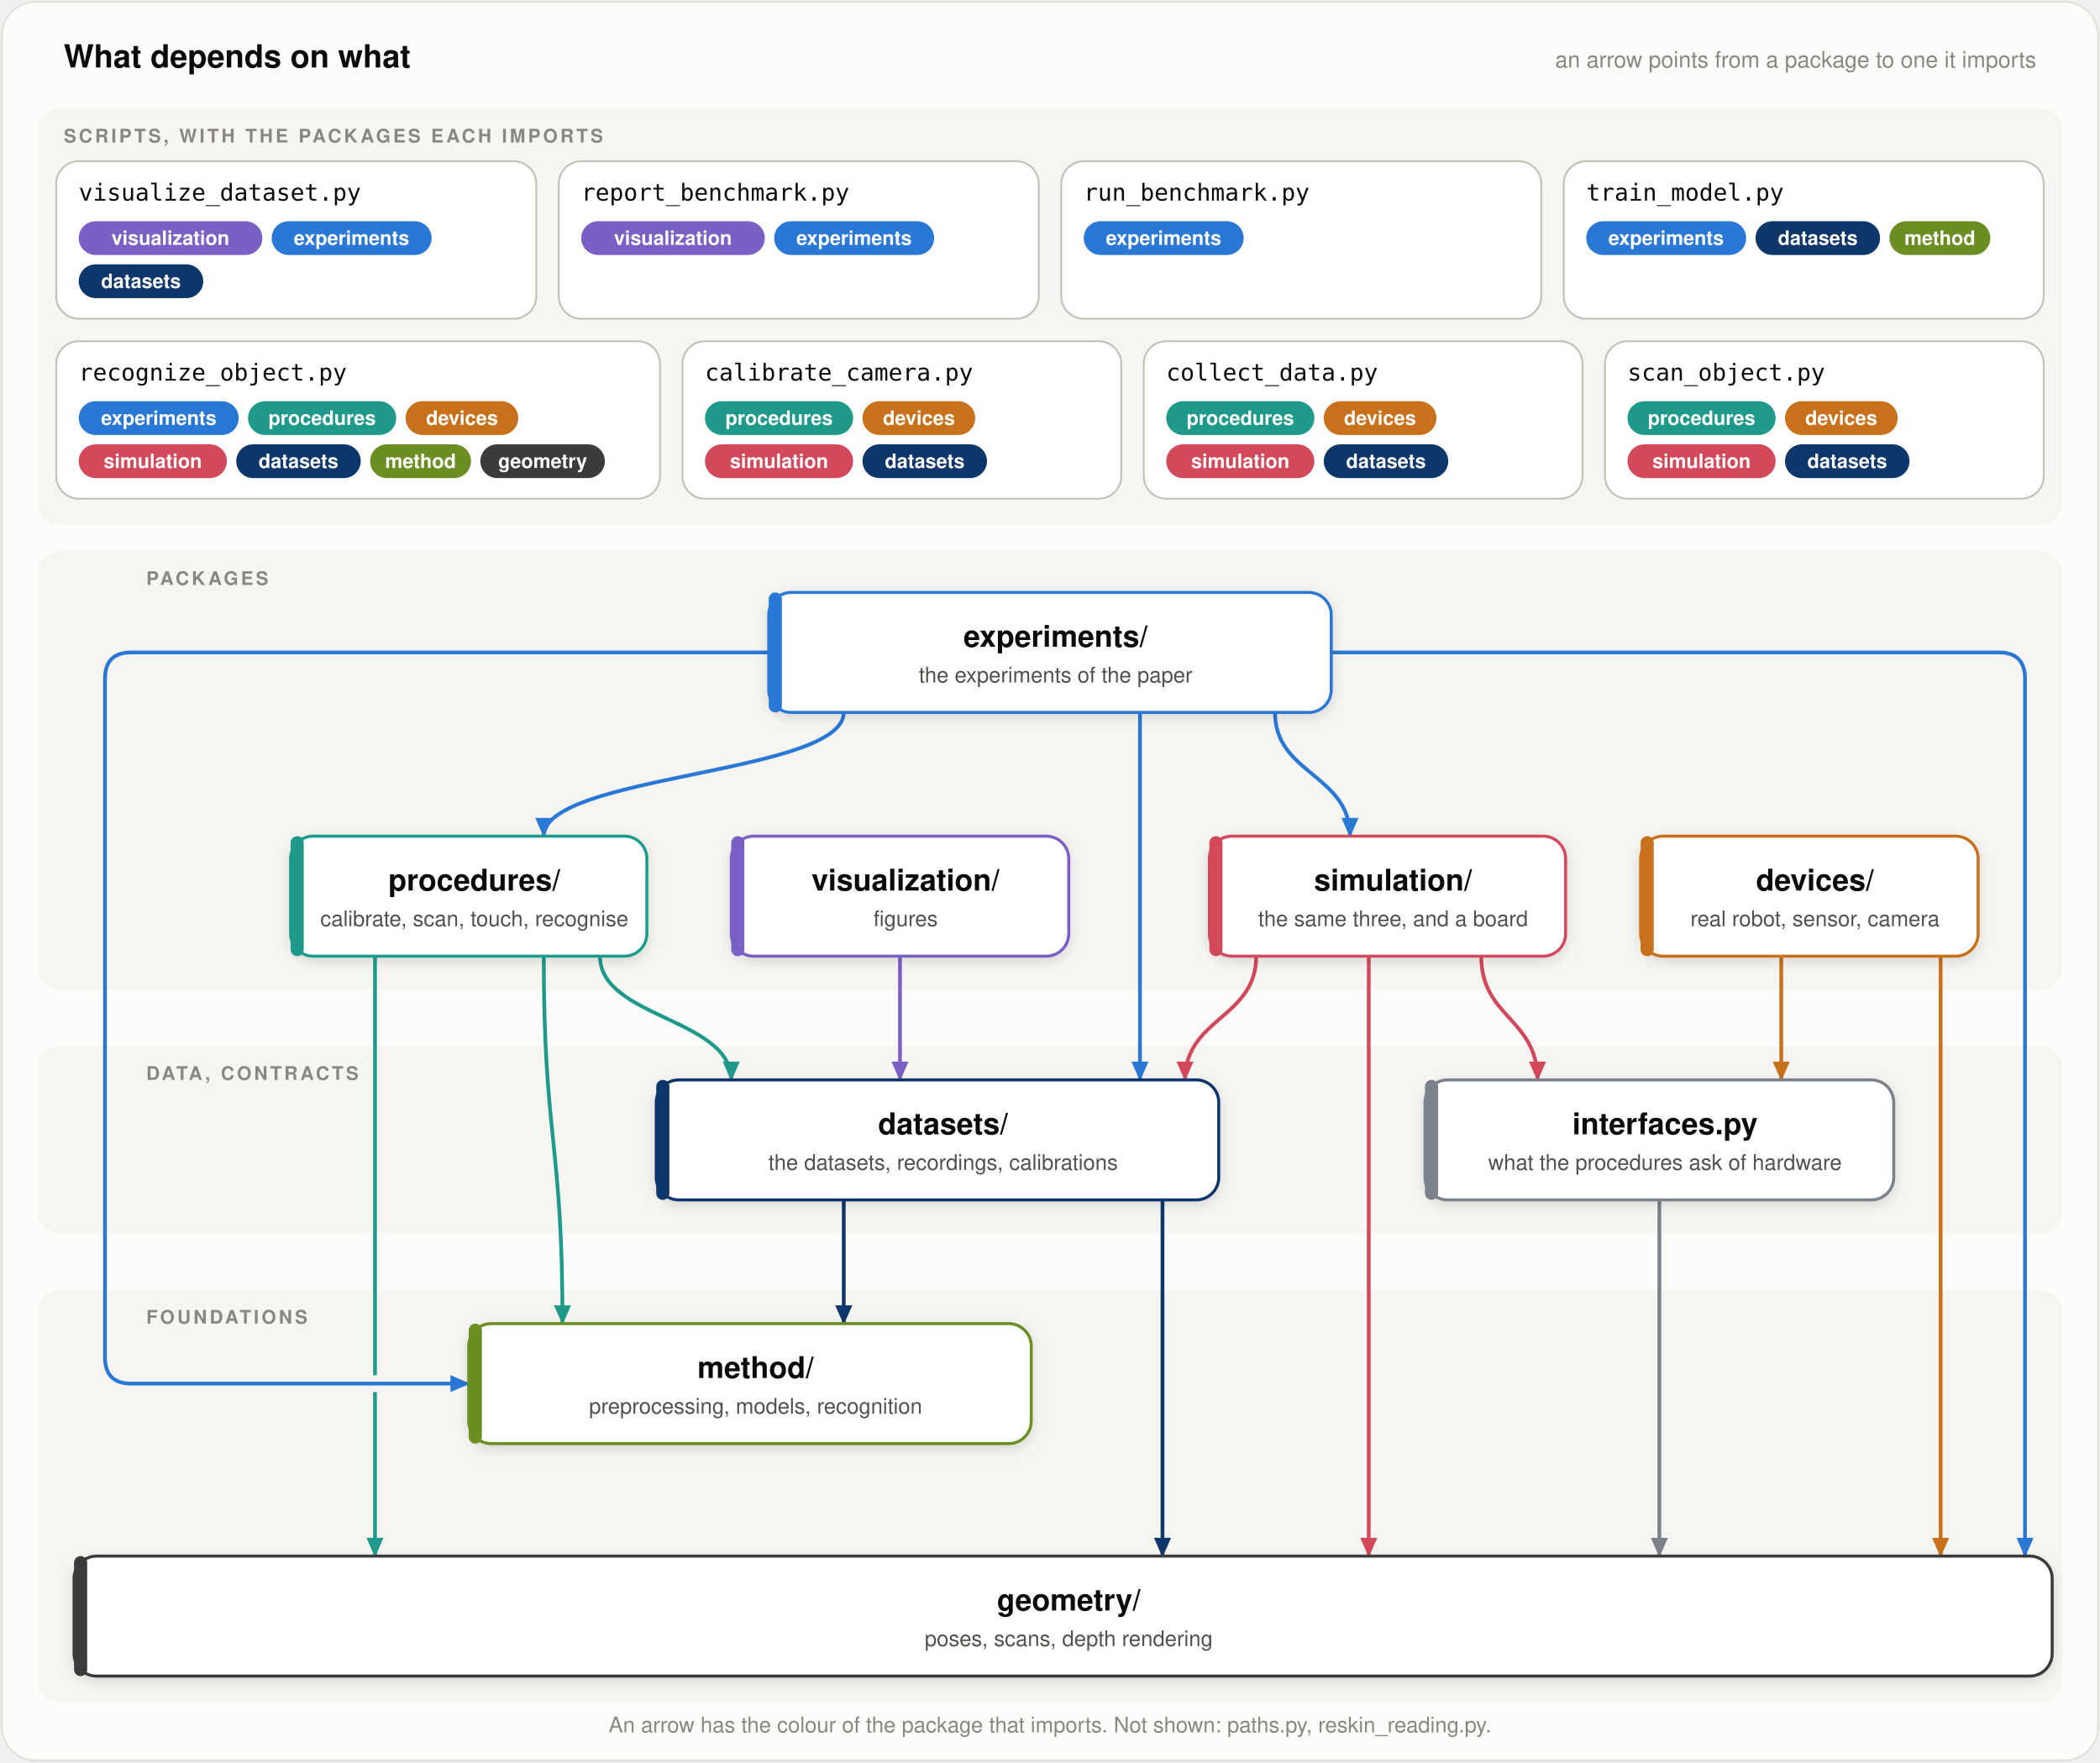
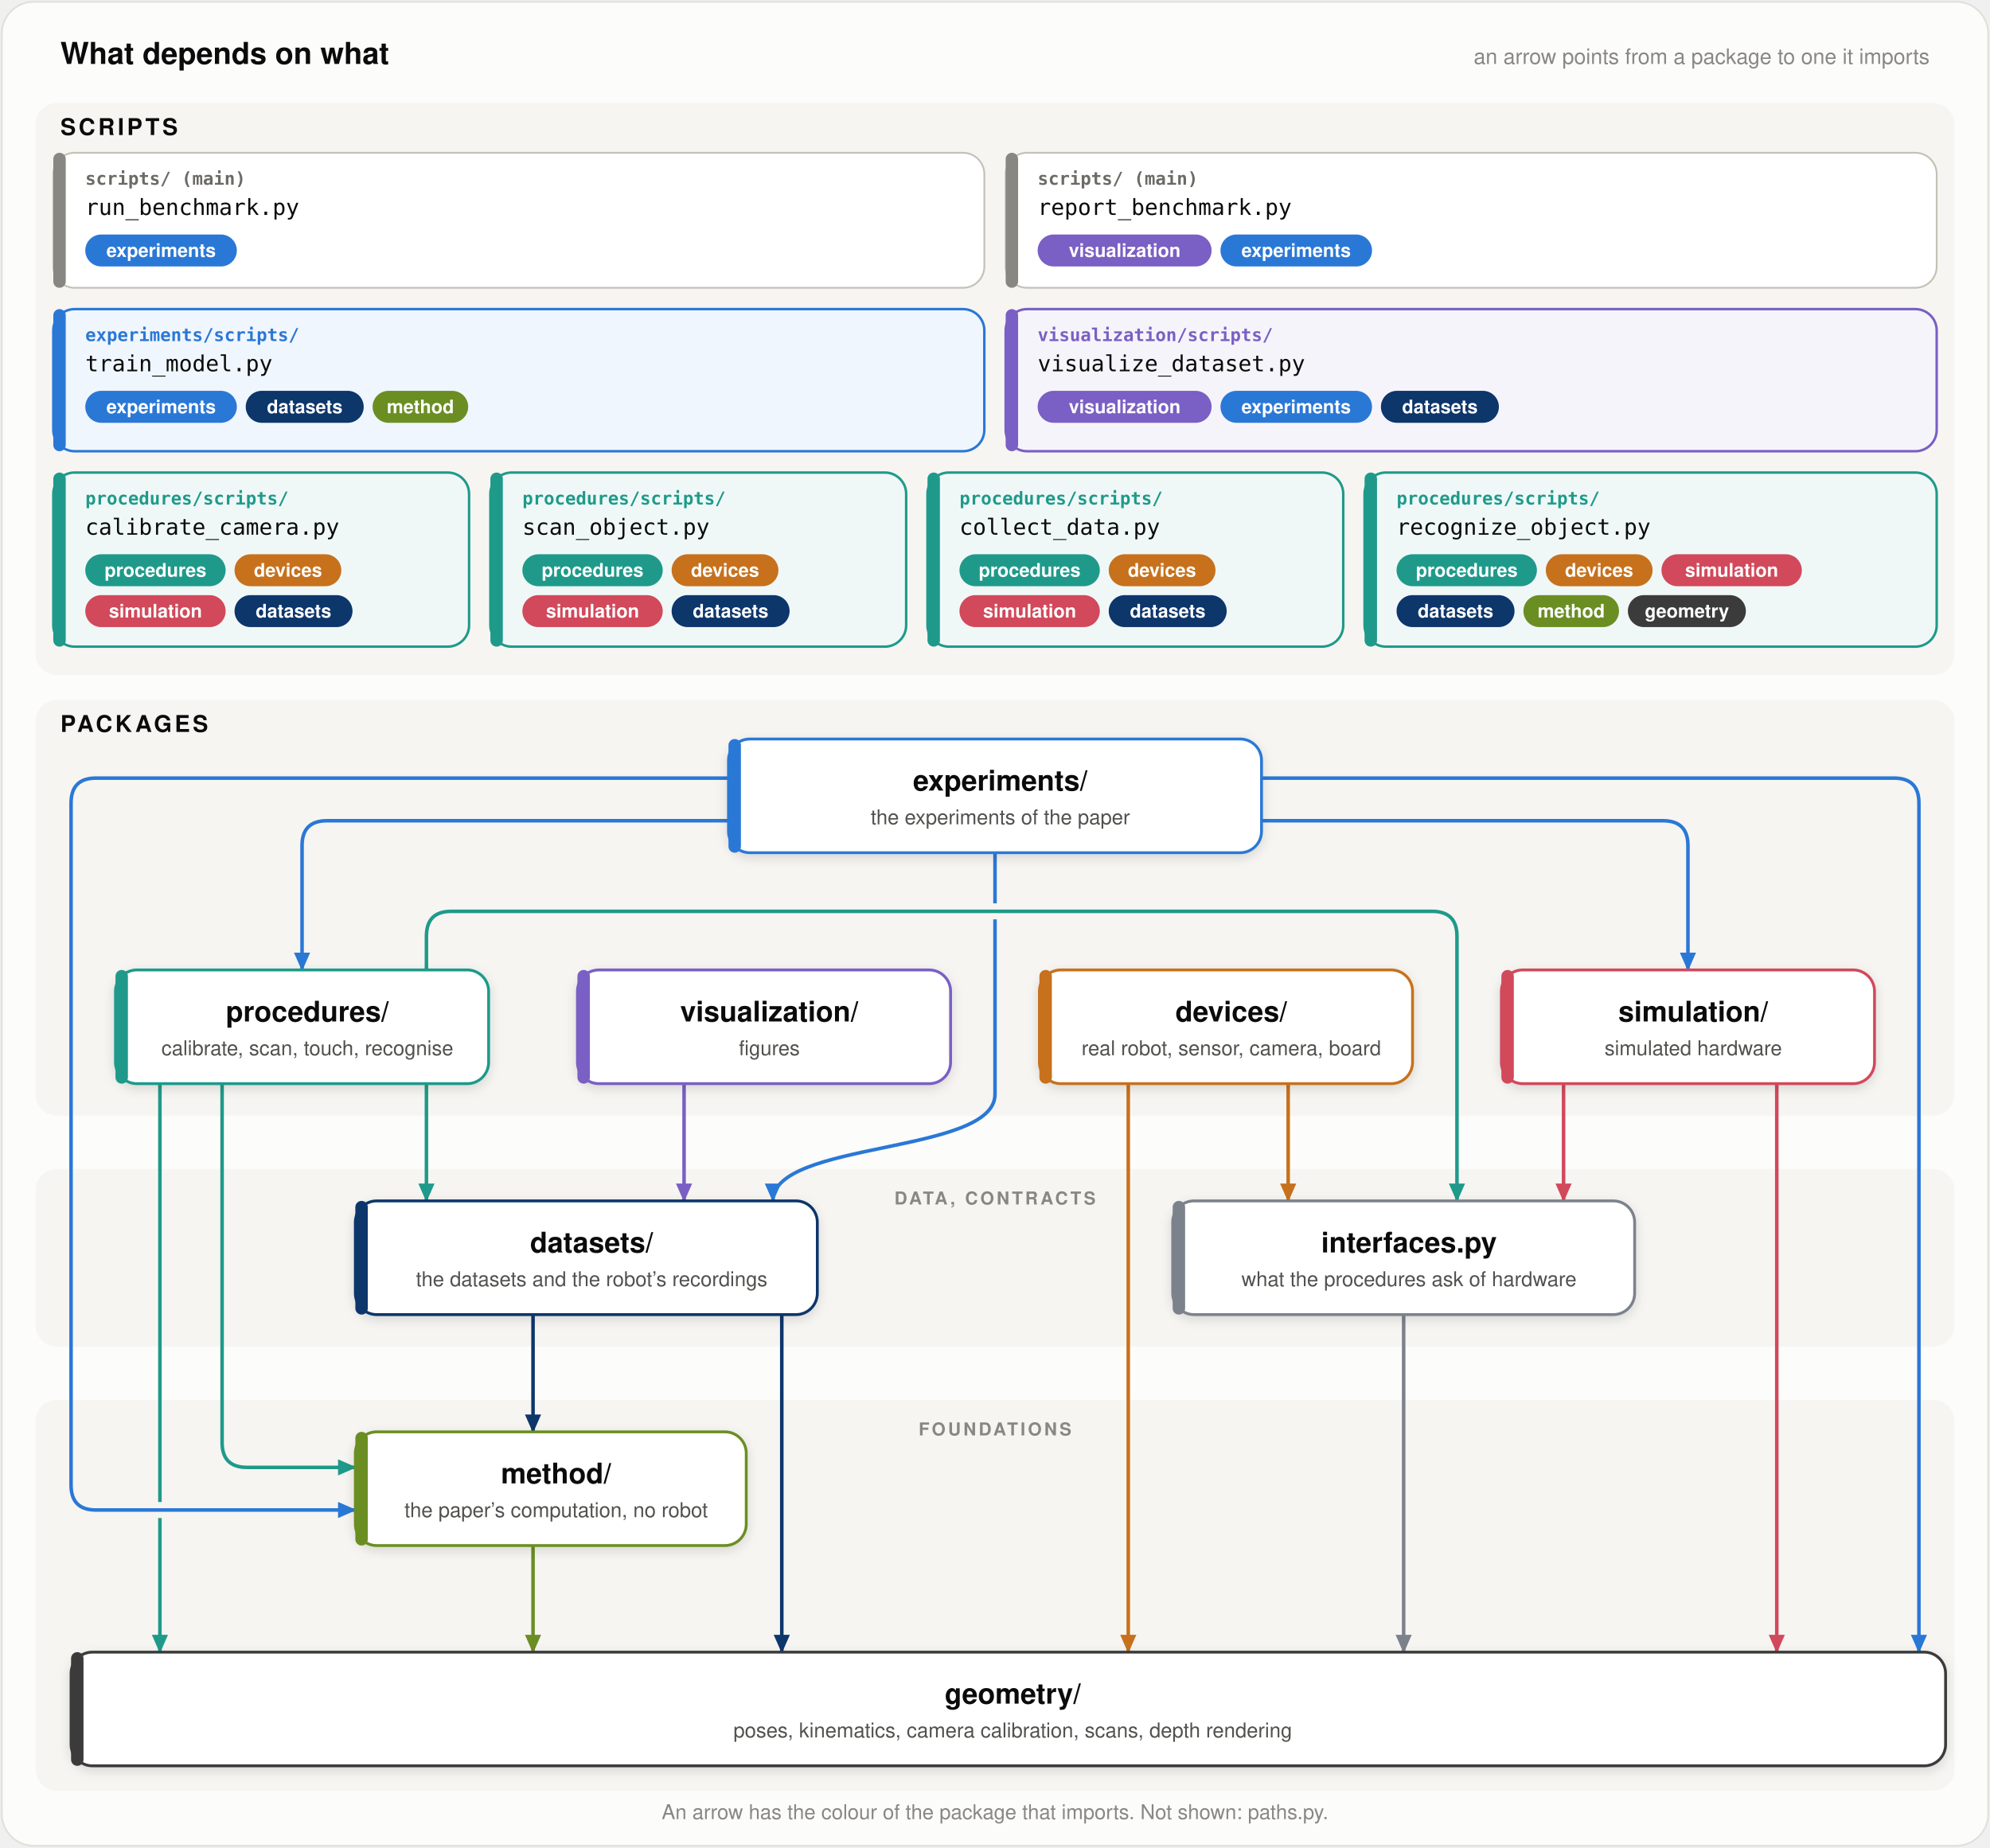
- <svg xmlns="http://www.w3.org/2000/svg" viewBox="0 0 1120 940.0" width="1120" height="940.0" font-family="-apple-system, 'Segoe UI', Helvetica, Arial, sans-serif">
+ <svg xmlns="http://www.w3.org/2000/svg" viewBox="0 0 1120 1040" width="1120" height="1040" font-family="-apple-system, 'Segoe UI', Helvetica, Arial, sans-serif">
  <defs>
    <marker id="a0d366b" viewBox="0 0 10 10" refX="8.5" refY="5" markerWidth="6.5" markerHeight="6.5" orient="auto-start-reverse">
      <path d="M1,1.5 L9,5 L1,8.5 Z" fill="#0d366b" />
    </marker>
    <marker id="a1f9a8a" viewBox="0 0 10 10" refX="8.5" refY="5" markerWidth="6.5" markerHeight="6.5" orient="auto-start-reverse">
      <path d="M1,1.5 L9,5 L1,8.5 Z" fill="#1f9a8a" />
    </marker>
    <marker id="a2a78d6" viewBox="0 0 10 10" refX="8.5" refY="5" markerWidth="6.5" markerHeight="6.5" orient="auto-start-reverse">
      <path d="M1,1.5 L9,5 L1,8.5 Z" fill="#2a78d6" />
    </marker>
    <marker id="a3b3b3b" viewBox="0 0 10 10" refX="8.5" refY="5" markerWidth="6.5" markerHeight="6.5" orient="auto-start-reverse">
      <path d="M1,1.5 L9,5 L1,8.5 Z" fill="#3b3b3b" />
    </marker>
    <marker id="a6b8e23" viewBox="0 0 10 10" refX="8.5" refY="5" markerWidth="6.5" markerHeight="6.5" orient="auto-start-reverse">
      <path d="M1,1.5 L9,5 L1,8.5 Z" fill="#6b8e23" />
    </marker>
    <marker id="a7a5fc4" viewBox="0 0 10 10" refX="8.5" refY="5" markerWidth="6.5" markerHeight="6.5" orient="auto-start-reverse">
      <path d="M1,1.5 L9,5 L1,8.5 Z" fill="#7a5fc4" />
    </marker>
    <marker id="a7b828c" viewBox="0 0 10 10" refX="8.5" refY="5" markerWidth="6.5" markerHeight="6.5" orient="auto-start-reverse">
      <path d="M1,1.5 L9,5 L1,8.5 Z" fill="#7b828c" />
    </marker>
    <marker id="ac7711d" viewBox="0 0 10 10" refX="8.5" refY="5" markerWidth="6.5" markerHeight="6.5" orient="auto-start-reverse">
      <path d="M1,1.5 L9,5 L1,8.5 Z" fill="#c7711d" />
    </marker>
    <marker id="ad1495b" viewBox="0 0 10 10" refX="8.5" refY="5" markerWidth="6.5" markerHeight="6.5" orient="auto-start-reverse">
      <path d="M1,1.5 L9,5 L1,8.5 Z" fill="#d1495b" />
    </marker>
    <filter id="sh" x="-10%" y="-20%" width="120%" height="150%">
      <feGaussianBlur in="SourceAlpha" stdDeviation="3" />
      <feOffset dy="2" />
      <feComponentTransfer>
        <feFuncA type="linear" slope="0.13" />
      </feComponentTransfer>
      <feMerge>
        <feMergeNode />
        <feMergeNode in="SourceGraphic" />
      </feMerge>
    </filter>
  </defs>
-   <rect x="1" y="1" width="1118" height="938.0" rx="18" fill="#fcfcfb" stroke="#e1e0d9" />
+   <rect x="1" y="1" width="1118" height="1038" rx="18" fill="#fcfcfb" stroke="#e1e0d9" />
  <text x="34" y="36" font-size="17" font-weight="700" fill="#0b0b0b">What depends on what</text>
  <text x="1086" y="36" font-size="12" fill="#898781" text-anchor="end">an arrow points from a package to one it imports</text>
-   <rect x="20" y="58" width="1080" height="222" rx="12" fill="#f4f3ef" opacity="0.75" />
-   <text x="34" y="76" font-size="10" letter-spacing="1.4" fill="#898781" font-weight="600">SCRIPTS, WITH THE PACKAGES EACH IMPORTS</text>
-   <rect x="30" y="86" width="256" height="84" rx="12" fill="#ffffff" stroke="#c3c2b7" />
-   <text x="42" y="107" font-size="12.5" font-family="ui-monospace, SFMono-Regular, Menlo, Consolas, monospace" fill="#0b0b0b">visualize_dataset.py</text>
-   <rect x="42.0" y="118" width="97.9" height="18" rx="9" fill="#7a5fc4" />
-   <text x="90.9" y="130.6" font-size="10.5" font-weight="600" fill="#ffffff" text-anchor="middle">visualization</text>
-   <rect x="144.9" y="118" width="85.3" height="18" rx="9" fill="#2a78d6" />
-   <text x="187.5" y="130.6" font-size="10.5" font-weight="600" fill="#ffffff" text-anchor="middle">experiments</text>
-   <rect x="42.0" y="141" width="66.4" height="18" rx="9" fill="#0d366b" />
-   <text x="75.2" y="153.6" font-size="10.5" font-weight="600" fill="#ffffff" text-anchor="middle">datasets</text>
-   <rect x="298" y="86" width="256" height="84" rx="12" fill="#ffffff" stroke="#c3c2b7" />
-   <text x="310" y="107" font-size="12.5" font-family="ui-monospace, SFMono-Regular, Menlo, Consolas, monospace" fill="#0b0b0b">report_benchmark.py</text>
-   <rect x="310.0" y="118" width="97.9" height="18" rx="9" fill="#7a5fc4" />
-   <text x="358.9" y="130.6" font-size="10.5" font-weight="600" fill="#ffffff" text-anchor="middle">visualization</text>
-   <rect x="412.9" y="118" width="85.3" height="18" rx="9" fill="#2a78d6" />
-   <text x="455.5" y="130.6" font-size="10.5" font-weight="600" fill="#ffffff" text-anchor="middle">experiments</text>
-   <rect x="566" y="86" width="256" height="84" rx="12" fill="#ffffff" stroke="#c3c2b7" />
-   <text x="578" y="107" font-size="12.5" font-family="ui-monospace, SFMono-Regular, Menlo, Consolas, monospace" fill="#0b0b0b">run_benchmark.py</text>
-   <rect x="578.0" y="118" width="85.3" height="18" rx="9" fill="#2a78d6" />
-   <text x="620.6" y="130.6" font-size="10.5" font-weight="600" fill="#ffffff" text-anchor="middle">experiments</text>
-   <rect x="834" y="86" width="256" height="84" rx="12" fill="#ffffff" stroke="#c3c2b7" />
-   <text x="846" y="107" font-size="12.5" font-family="ui-monospace, SFMono-Regular, Menlo, Consolas, monospace" fill="#0b0b0b">train_model.py</text>
-   <rect x="846.0" y="118" width="85.3" height="18" rx="9" fill="#2a78d6" />
-   <text x="888.6" y="130.6" font-size="10.5" font-weight="600" fill="#ffffff" text-anchor="middle">experiments</text>
-   <rect x="936.3" y="118" width="66.4" height="18" rx="9" fill="#0d366b" />
-   <text x="969.5" y="130.6" font-size="10.5" font-weight="600" fill="#ffffff" text-anchor="middle">datasets</text>
-   <rect x="1007.7" y="118" width="53.8" height="18" rx="9" fill="#6b8e23" />
-   <text x="1034.6" y="130.6" font-size="10.5" font-weight="600" fill="#ffffff" text-anchor="middle">method</text>
-   <rect x="30" y="182" width="322" height="84" rx="12" fill="#ffffff" stroke="#c3c2b7" />
-   <text x="42" y="203" font-size="12.5" font-family="ui-monospace, SFMono-Regular, Menlo, Consolas, monospace" fill="#0b0b0b">recognize_object.py</text>
-   <rect x="42.0" y="214" width="85.3" height="18" rx="9" fill="#2a78d6" />
-   <text x="84.7" y="226.6" font-size="10.5" font-weight="600" fill="#ffffff" text-anchor="middle">experiments</text>
-   <rect x="132.3" y="214" width="79.0" height="18" rx="9" fill="#1f9a8a" />
-   <text x="171.8" y="226.6" font-size="10.5" font-weight="600" fill="#ffffff" text-anchor="middle">procedures</text>
-   <rect x="216.3" y="214" width="60.1" height="18" rx="9" fill="#c7711d" />
-   <text x="246.4" y="226.6" font-size="10.5" font-weight="600" fill="#ffffff" text-anchor="middle">devices</text>
-   <rect x="42.0" y="237" width="79.0" height="18" rx="9" fill="#d1495b" />
-   <text x="81.5" y="249.6" font-size="10.5" font-weight="600" fill="#ffffff" text-anchor="middle">simulation</text>
-   <rect x="126.0" y="237" width="66.4" height="18" rx="9" fill="#0d366b" />
-   <text x="159.2" y="249.6" font-size="10.5" font-weight="600" fill="#ffffff" text-anchor="middle">datasets</text>
-   <rect x="197.4" y="237" width="53.8" height="18" rx="9" fill="#6b8e23" />
-   <text x="224.3" y="249.6" font-size="10.5" font-weight="600" fill="#ffffff" text-anchor="middle">method</text>
-   <rect x="256.2" y="237" width="66.4" height="18" rx="9" fill="#3b3b3b" />
-   <text x="289.4" y="249.6" font-size="10.5" font-weight="600" fill="#ffffff" text-anchor="middle">geometry</text>
-   <rect x="364" y="182" width="234" height="84" rx="12" fill="#ffffff" stroke="#c3c2b7" />
-   <text x="376" y="203" font-size="12.5" font-family="ui-monospace, SFMono-Regular, Menlo, Consolas, monospace" fill="#0b0b0b">calibrate_camera.py</text>
-   <rect x="376.0" y="214" width="79.0" height="18" rx="9" fill="#1f9a8a" />
-   <text x="415.5" y="226.6" font-size="10.5" font-weight="600" fill="#ffffff" text-anchor="middle">procedures</text>
-   <rect x="460.0" y="214" width="60.1" height="18" rx="9" fill="#c7711d" />
-   <text x="490.1" y="226.6" font-size="10.5" font-weight="600" fill="#ffffff" text-anchor="middle">devices</text>
-   <rect x="376.0" y="237" width="79.0" height="18" rx="9" fill="#d1495b" />
-   <text x="415.5" y="249.6" font-size="10.5" font-weight="600" fill="#ffffff" text-anchor="middle">simulation</text>
-   <rect x="460.0" y="237" width="66.4" height="18" rx="9" fill="#0d366b" />
-   <text x="493.2" y="249.6" font-size="10.5" font-weight="600" fill="#ffffff" text-anchor="middle">datasets</text>
-   <rect x="610" y="182" width="234" height="84" rx="12" fill="#ffffff" stroke="#c3c2b7" />
-   <text x="622" y="203" font-size="12.5" font-family="ui-monospace, SFMono-Regular, Menlo, Consolas, monospace" fill="#0b0b0b">collect_data.py</text>
-   <rect x="622.0" y="214" width="79.0" height="18" rx="9" fill="#1f9a8a" />
-   <text x="661.5" y="226.6" font-size="10.5" font-weight="600" fill="#ffffff" text-anchor="middle">procedures</text>
-   <rect x="706.0" y="214" width="60.1" height="18" rx="9" fill="#c7711d" />
-   <text x="736.0" y="226.6" font-size="10.5" font-weight="600" fill="#ffffff" text-anchor="middle">devices</text>
-   <rect x="622.0" y="237" width="79.0" height="18" rx="9" fill="#d1495b" />
-   <text x="661.5" y="249.6" font-size="10.5" font-weight="600" fill="#ffffff" text-anchor="middle">simulation</text>
-   <rect x="706.0" y="237" width="66.4" height="18" rx="9" fill="#0d366b" />
-   <text x="739.2" y="249.6" font-size="10.5" font-weight="600" fill="#ffffff" text-anchor="middle">datasets</text>
-   <rect x="856" y="182" width="234" height="84" rx="12" fill="#ffffff" stroke="#c3c2b7" />
-   <text x="868" y="203" font-size="12.5" font-family="ui-monospace, SFMono-Regular, Menlo, Consolas, monospace" fill="#0b0b0b">scan_object.py</text>
-   <rect x="868.0" y="214" width="79.0" height="18" rx="9" fill="#1f9a8a" />
-   <text x="907.5" y="226.6" font-size="10.5" font-weight="600" fill="#ffffff" text-anchor="middle">procedures</text>
-   <rect x="952.0" y="214" width="60.1" height="18" rx="9" fill="#c7711d" />
-   <text x="982.0" y="226.6" font-size="10.5" font-weight="600" fill="#ffffff" text-anchor="middle">devices</text>
-   <rect x="868.0" y="237" width="79.0" height="18" rx="9" fill="#d1495b" />
-   <text x="907.5" y="249.6" font-size="10.5" font-weight="600" fill="#ffffff" text-anchor="middle">simulation</text>
-   <rect x="952.0" y="237" width="66.4" height="18" rx="9" fill="#0d366b" />
-   <text x="985.2" y="249.6" font-size="10.5" font-weight="600" fill="#ffffff" text-anchor="middle">datasets</text>
-   <rect x="20" y="294" width="1080" height="234" rx="12" fill="#f4f3ef" opacity="0.75" />
-   <text x="78" y="312" font-size="10" letter-spacing="1.4" fill="#898781" font-weight="600">PACKAGES</text>
-   <rect x="20" y="558" width="1080" height="100" rx="12" fill="#f4f3ef" opacity="0.75" />
-   <text x="78" y="576" font-size="10" letter-spacing="1.4" fill="#898781" font-weight="600">DATA, CONTRACTS</text>
-   <rect x="20" y="688" width="1080" height="220" rx="12" fill="#f4f3ef" opacity="0.75" />
-   <text x="78" y="706" font-size="10" letter-spacing="1.4" fill="#898781" font-weight="600">FOUNDATIONS</text>
-   <path d="M200,510.0 L200,830.0" fill="none" stroke="#1f9a8a" stroke-width="2" stroke-linecap="round" stroke-linejoin="round" marker-end="url(#a1f9a8a)" />
-   <path d="M450,380.0 C450,413.0 290,413.0 290,446.0" fill="none" stroke="#2a78d6" stroke-width="2" stroke-linecap="round" stroke-linejoin="round" marker-end="url(#a2a78d6)" />
-   <path d="M680,380.0 C680,413.0 720,413.0 720,446.0" fill="none" stroke="#2a78d6" stroke-width="2" stroke-linecap="round" stroke-linejoin="round" marker-end="url(#a2a78d6)" />
-   <path d="M608,380.0 L608,576.0" fill="none" stroke="#2a78d6" stroke-width="2" stroke-linecap="round" stroke-linejoin="round" marker-end="url(#a2a78d6)" />
-   <path d="M710,348 L1066.0,348.0 Q1080,348 1080.0,362.0 L1080,830.0" fill="none" stroke="#2a78d6" stroke-width="2" stroke-linecap="round" stroke-linejoin="round" marker-end="url(#a2a78d6)" />
-   <path d="M480,510.0 L480,576.0" fill="none" stroke="#7a5fc4" stroke-width="2" stroke-linecap="round" stroke-linejoin="round" marker-end="url(#a7a5fc4)" />
-   <path d="M320,510.0 C320,543.0 390,543.0 390,576.0" fill="none" stroke="#1f9a8a" stroke-width="2" stroke-linecap="round" stroke-linejoin="round" marker-end="url(#a1f9a8a)" />
-   <path d="M290,510.0 C290,608.0 300,608.0 300,706.0" fill="none" stroke="#1f9a8a" stroke-width="2" stroke-linecap="round" stroke-linejoin="round" marker-end="url(#a1f9a8a)" />
-   <path d="M670,510.0 C670,543.0 632,543.0 632,576.0" fill="none" stroke="#d1495b" stroke-width="2" stroke-linecap="round" stroke-linejoin="round" marker-end="url(#ad1495b)" />
-   <path d="M730,510.0 L730,830.0" fill="none" stroke="#d1495b" stroke-width="2" stroke-linecap="round" stroke-linejoin="round" marker-end="url(#ad1495b)" />
-   <path d="M790,510.0 C790,543.0 820,543.0 820,576.0" fill="none" stroke="#d1495b" stroke-width="2" stroke-linecap="round" stroke-linejoin="round" marker-end="url(#ad1495b)" />
-   <path d="M950,510.0 L950,576.0" fill="none" stroke="#c7711d" stroke-width="2" stroke-linecap="round" stroke-linejoin="round" marker-end="url(#ac7711d)" />
-   <path d="M1035,510.0 L1035,830.0" fill="none" stroke="#c7711d" stroke-width="2" stroke-linecap="round" stroke-linejoin="round" marker-end="url(#ac7711d)" />
-   <path d="M885,640.0 L885,830.0" fill="none" stroke="#7b828c" stroke-width="2" stroke-linecap="round" stroke-linejoin="round" marker-end="url(#a7b828c)" />
-   <path d="M450,640.0 L450,706.0" fill="none" stroke="#0d366b" stroke-width="2" stroke-linecap="round" stroke-linejoin="round" marker-end="url(#a0d366b)" />
-   <path d="M620,640.0 L620,830.0" fill="none" stroke="#0d366b" stroke-width="2" stroke-linecap="round" stroke-linejoin="round" marker-end="url(#a0d366b)" />
-   <path d="M186,738 L214,738" fill="none" stroke="#f6f5f2" stroke-width="9" />
-   <path d="M410,348 L70.0,348.0 Q56,348 56.0,362.0 L56.0,724.0 Q56,738 70.0,738.0 L250,738" fill="none" stroke="#2a78d6" stroke-width="2" stroke-linecap="round" stroke-linejoin="round" marker-end="url(#a2a78d6)" />
-   <g filter="url(#sh)">
-     <rect x="410.0" y="316.0" width="300" height="64" rx="12" fill="#ffffff" stroke="#2a78d6" stroke-width="1.6" />
+   <rect x="20" y="58" width="1080" height="322" rx="12" fill="#f4f3ef" opacity="0.75" />
+   <text x="34" y="76" font-size="13" letter-spacing="1.6" fill="#0b0b0b" font-weight="800">SCRIPTS</text>
+   <rect x="30" y="86" width="524" height="76" rx="12" fill="#ffffff" stroke="#c3c2b7" />
+   <rect x="30" y="86" width="7" height="76" rx="3.5" fill="#898781" />
+   <text x="48" y="104" font-size="10" font-family="ui-monospace, SFMono-Regular, Menlo, Consolas, monospace" fill="#6b6a65" font-weight="600">scripts/ (main)</text>
+   <text x="48" y="121" font-size="12.5" font-family="ui-monospace, SFMono-Regular, Menlo, Consolas, monospace" fill="#0b0b0b">run_benchmark.py</text>
+   <rect x="48.0" y="132" width="85.3" height="18" rx="9" fill="#2a78d6" />
+   <text x="90.7" y="144.6" font-size="10.5" font-weight="600" fill="#ffffff" text-anchor="middle">experiments</text>
+   <rect x="566" y="86" width="524" height="76" rx="12" fill="#ffffff" stroke="#c3c2b7" />
+   <rect x="566" y="86" width="7" height="76" rx="3.5" fill="#898781" />
+   <text x="584" y="104" font-size="10" font-family="ui-monospace, SFMono-Regular, Menlo, Consolas, monospace" fill="#6b6a65" font-weight="600">scripts/ (main)</text>
+   <text x="584" y="121" font-size="12.5" font-family="ui-monospace, SFMono-Regular, Menlo, Consolas, monospace" fill="#0b0b0b">report_benchmark.py</text>
+   <rect x="584.0" y="132" width="97.9" height="18" rx="9" fill="#7a5fc4" />
+   <text x="633.0" y="144.6" font-size="10.5" font-weight="600" fill="#ffffff" text-anchor="middle">visualization</text>
+   <rect x="686.9" y="132" width="85.3" height="18" rx="9" fill="#2a78d6" />
+   <text x="729.5" y="144.6" font-size="10.5" font-weight="600" fill="#ffffff" text-anchor="middle">experiments</text>
+   <rect x="30" y="174" width="524" height="80" rx="12" fill="#ffffff" />
+   <rect x="30" y="174" width="524" height="80" rx="12" fill="#2a78d6" fill-opacity="0.07" stroke="#2a78d6" stroke-width="1.4" />
+   <rect x="30" y="174" width="7" height="80" rx="3.5" fill="#2a78d6" />
+   <text x="48" y="192" font-size="10" font-family="ui-monospace, SFMono-Regular, Menlo, Consolas, monospace" fill="#2a78d6" font-weight="600">experiments/scripts/</text>
+   <text x="48" y="209" font-size="12.5" font-family="ui-monospace, SFMono-Regular, Menlo, Consolas, monospace" fill="#0b0b0b">train_model.py</text>
+   <rect x="48.0" y="220" width="85.3" height="18" rx="9" fill="#2a78d6" />
+   <text x="90.7" y="232.6" font-size="10.5" font-weight="600" fill="#ffffff" text-anchor="middle">experiments</text>
+   <rect x="138.3" y="220" width="66.4" height="18" rx="9" fill="#0d366b" />
+   <text x="171.5" y="232.6" font-size="10.5" font-weight="600" fill="#ffffff" text-anchor="middle">datasets</text>
+   <rect x="209.7" y="220" width="53.8" height="18" rx="9" fill="#6b8e23" />
+   <text x="236.6" y="232.6" font-size="10.5" font-weight="600" fill="#ffffff" text-anchor="middle">method</text>
+   <rect x="566" y="174" width="524" height="80" rx="12" fill="#ffffff" />
+   <rect x="566" y="174" width="524" height="80" rx="12" fill="#7a5fc4" fill-opacity="0.07" stroke="#7a5fc4" stroke-width="1.4" />
+   <rect x="566" y="174" width="7" height="80" rx="3.5" fill="#7a5fc4" />
+   <text x="584" y="192" font-size="10" font-family="ui-monospace, SFMono-Regular, Menlo, Consolas, monospace" fill="#7a5fc4" font-weight="600">visualization/scripts/</text>
+   <text x="584" y="209" font-size="12.5" font-family="ui-monospace, SFMono-Regular, Menlo, Consolas, monospace" fill="#0b0b0b">visualize_dataset.py</text>
+   <rect x="584.0" y="220" width="97.9" height="18" rx="9" fill="#7a5fc4" />
+   <text x="633.0" y="232.6" font-size="10.5" font-weight="600" fill="#ffffff" text-anchor="middle">visualization</text>
+   <rect x="686.9" y="220" width="85.3" height="18" rx="9" fill="#2a78d6" />
+   <text x="729.5" y="232.6" font-size="10.5" font-weight="600" fill="#ffffff" text-anchor="middle">experiments</text>
+   <rect x="777.2" y="220" width="66.4" height="18" rx="9" fill="#0d366b" />
+   <text x="810.4" y="232.6" font-size="10.5" font-weight="600" fill="#ffffff" text-anchor="middle">datasets</text>
+   <rect x="30" y="266" width="234" height="98" rx="12" fill="#ffffff" />
+   <rect x="30" y="266" width="234" height="98" rx="12" fill="#1f9a8a" fill-opacity="0.07" stroke="#1f9a8a" stroke-width="1.4" />
+   <rect x="30" y="266" width="7" height="98" rx="3.5" fill="#1f9a8a" />
+   <text x="48" y="284" font-size="10" font-family="ui-monospace, SFMono-Regular, Menlo, Consolas, monospace" fill="#1f9a8a" font-weight="600">procedures/scripts/</text>
+   <text x="48" y="301" font-size="12.5" font-family="ui-monospace, SFMono-Regular, Menlo, Consolas, monospace" fill="#0b0b0b">calibrate_camera.py</text>
+   <rect x="48.0" y="312" width="79.0" height="18" rx="9" fill="#1f9a8a" />
+   <text x="87.5" y="324.6" font-size="10.5" font-weight="600" fill="#ffffff" text-anchor="middle">procedures</text>
+   <rect x="132.0" y="312" width="60.1" height="18" rx="9" fill="#c7711d" />
+   <text x="162.1" y="324.6" font-size="10.5" font-weight="600" fill="#ffffff" text-anchor="middle">devices</text>
+   <rect x="48.0" y="335" width="79.0" height="18" rx="9" fill="#d1495b" />
+   <text x="87.5" y="347.6" font-size="10.5" font-weight="600" fill="#ffffff" text-anchor="middle">simulation</text>
+   <rect x="132.0" y="335" width="66.4" height="18" rx="9" fill="#0d366b" />
+   <text x="165.2" y="347.6" font-size="10.5" font-weight="600" fill="#ffffff" text-anchor="middle">datasets</text>
+   <rect x="276" y="266" width="234" height="98" rx="12" fill="#ffffff" />
+   <rect x="276" y="266" width="234" height="98" rx="12" fill="#1f9a8a" fill-opacity="0.07" stroke="#1f9a8a" stroke-width="1.4" />
+   <rect x="276" y="266" width="7" height="98" rx="3.5" fill="#1f9a8a" />
+   <text x="294" y="284" font-size="10" font-family="ui-monospace, SFMono-Regular, Menlo, Consolas, monospace" fill="#1f9a8a" font-weight="600">procedures/scripts/</text>
+   <text x="294" y="301" font-size="12.5" font-family="ui-monospace, SFMono-Regular, Menlo, Consolas, monospace" fill="#0b0b0b">scan_object.py</text>
+   <rect x="294.0" y="312" width="79.0" height="18" rx="9" fill="#1f9a8a" />
+   <text x="333.5" y="324.6" font-size="10.5" font-weight="600" fill="#ffffff" text-anchor="middle">procedures</text>
+   <rect x="378.0" y="312" width="60.1" height="18" rx="9" fill="#c7711d" />
+   <text x="408.1" y="324.6" font-size="10.5" font-weight="600" fill="#ffffff" text-anchor="middle">devices</text>
+   <rect x="294.0" y="335" width="79.0" height="18" rx="9" fill="#d1495b" />
+   <text x="333.5" y="347.6" font-size="10.5" font-weight="600" fill="#ffffff" text-anchor="middle">simulation</text>
+   <rect x="378.0" y="335" width="66.4" height="18" rx="9" fill="#0d366b" />
+   <text x="411.2" y="347.6" font-size="10.5" font-weight="600" fill="#ffffff" text-anchor="middle">datasets</text>
+   <rect x="522" y="266" width="234" height="98" rx="12" fill="#ffffff" />
+   <rect x="522" y="266" width="234" height="98" rx="12" fill="#1f9a8a" fill-opacity="0.07" stroke="#1f9a8a" stroke-width="1.4" />
+   <rect x="522" y="266" width="7" height="98" rx="3.5" fill="#1f9a8a" />
+   <text x="540" y="284" font-size="10" font-family="ui-monospace, SFMono-Regular, Menlo, Consolas, monospace" fill="#1f9a8a" font-weight="600">procedures/scripts/</text>
+   <text x="540" y="301" font-size="12.5" font-family="ui-monospace, SFMono-Regular, Menlo, Consolas, monospace" fill="#0b0b0b">collect_data.py</text>
+   <rect x="540.0" y="312" width="79.0" height="18" rx="9" fill="#1f9a8a" />
+   <text x="579.5" y="324.6" font-size="10.5" font-weight="600" fill="#ffffff" text-anchor="middle">procedures</text>
+   <rect x="624.0" y="312" width="60.1" height="18" rx="9" fill="#c7711d" />
+   <text x="654.0" y="324.6" font-size="10.5" font-weight="600" fill="#ffffff" text-anchor="middle">devices</text>
+   <rect x="540.0" y="335" width="79.0" height="18" rx="9" fill="#d1495b" />
+   <text x="579.5" y="347.6" font-size="10.5" font-weight="600" fill="#ffffff" text-anchor="middle">simulation</text>
+   <rect x="624.0" y="335" width="66.4" height="18" rx="9" fill="#0d366b" />
+   <text x="657.2" y="347.6" font-size="10.5" font-weight="600" fill="#ffffff" text-anchor="middle">datasets</text>
+   <rect x="768" y="266" width="322" height="98" rx="12" fill="#ffffff" />
+   <rect x="768" y="266" width="322" height="98" rx="12" fill="#1f9a8a" fill-opacity="0.07" stroke="#1f9a8a" stroke-width="1.4" />
+   <rect x="768" y="266" width="7" height="98" rx="3.5" fill="#1f9a8a" />
+   <text x="786" y="284" font-size="10" font-family="ui-monospace, SFMono-Regular, Menlo, Consolas, monospace" fill="#1f9a8a" font-weight="600">procedures/scripts/</text>
+   <text x="786" y="301" font-size="12.5" font-family="ui-monospace, SFMono-Regular, Menlo, Consolas, monospace" fill="#0b0b0b">recognize_object.py</text>
+   <rect x="786.0" y="312" width="79.0" height="18" rx="9" fill="#1f9a8a" />
+   <text x="825.5" y="324.6" font-size="10.5" font-weight="600" fill="#ffffff" text-anchor="middle">procedures</text>
+   <rect x="870.0" y="312" width="60.1" height="18" rx="9" fill="#c7711d" />
+   <text x="900.0" y="324.6" font-size="10.5" font-weight="600" fill="#ffffff" text-anchor="middle">devices</text>
+   <rect x="935.1" y="312" width="79.0" height="18" rx="9" fill="#d1495b" />
+   <text x="974.6" y="324.6" font-size="10.5" font-weight="600" fill="#ffffff" text-anchor="middle">simulation</text>
+   <rect x="786.0" y="335" width="66.4" height="18" rx="9" fill="#0d366b" />
+   <text x="819.2" y="347.6" font-size="10.5" font-weight="600" fill="#ffffff" text-anchor="middle">datasets</text>
+   <rect x="857.4" y="335" width="53.8" height="18" rx="9" fill="#6b8e23" />
+   <text x="884.3" y="347.6" font-size="10.5" font-weight="600" fill="#ffffff" text-anchor="middle">method</text>
+   <rect x="916.2" y="335" width="66.4" height="18" rx="9" fill="#3b3b3b" />
+   <text x="949.4" y="347.6" font-size="10.5" font-weight="600" fill="#ffffff" text-anchor="middle">geometry</text>
+   <g transform="translate(0,100)">
+     <rect x="20" y="294" width="1080" height="234" rx="12" fill="#f4f3ef" opacity="0.75" />
+     <text x="34" y="312" font-size="13" letter-spacing="1.6" fill="#0b0b0b" font-weight="800">PACKAGES</text>
+     <rect x="20" y="558" width="1080" height="100" rx="12" fill="#f4f3ef" opacity="0.75" />
+     <text x="560" y="578" font-size="10" letter-spacing="1.4" fill="#898781" font-weight="600" text-anchor="middle">DATA, CONTRACTS</text>
+     <rect x="20" y="688" width="1080" height="220" rx="12" fill="#f4f3ef" opacity="0.75" />
+     <text x="560" y="708" font-size="10" letter-spacing="1.4" fill="#898781" font-weight="600" text-anchor="middle">FOUNDATIONS</text>
+     <path d="M410,362 L184,362 Q170,362 170,376 L170,446" fill="none" stroke="#2a78d6" stroke-width="2" stroke-linecap="round" stroke-linejoin="round" marker-end="url(#a2a78d6)" />
+     <path d="M710,362 L936,362 Q950,362 950,376 L950,446" fill="none" stroke="#2a78d6" stroke-width="2" stroke-linecap="round" stroke-linejoin="round" marker-end="url(#a2a78d6)" />
+     <path d="M710,338 L1066,338 Q1080,338 1080,352 L1080,830" fill="none" stroke="#2a78d6" stroke-width="2" stroke-linecap="round" stroke-linejoin="round" marker-end="url(#a2a78d6)" />
+     <path d="M560,380 L560,516 C560,550 435,542 435,576" fill="none" stroke="#2a78d6" stroke-width="2" stroke-linecap="round" stroke-linejoin="round" marker-end="url(#a2a78d6)" />
+     <path d="M385,510 L385,576" fill="none" stroke="#7a5fc4" stroke-width="2" stroke-linecap="round" stroke-linejoin="round" marker-end="url(#a7a5fc4)" />
+     <path d="M240,510 L240,576" fill="none" stroke="#1f9a8a" stroke-width="2" stroke-linecap="round" stroke-linejoin="round" marker-end="url(#a1f9a8a)" />
+     <path d="M125,510 L125,712 Q125,726 139,726 L200,726" fill="none" stroke="#1f9a8a" stroke-width="2" stroke-linecap="round" stroke-linejoin="round" marker-end="url(#a1f9a8a)" />
+     <path d="M90,510 L90,830" fill="none" stroke="#1f9a8a" stroke-width="2" stroke-linecap="round" stroke-linejoin="round" marker-end="url(#a1f9a8a)" />
+     <path d="M300,640 L300,706" fill="none" stroke="#0d366b" stroke-width="2" stroke-linecap="round" stroke-linejoin="round" marker-end="url(#a0d366b)" />
+     <path d="M440,640 L440,830" fill="none" stroke="#0d366b" stroke-width="2" stroke-linecap="round" stroke-linejoin="round" marker-end="url(#a0d366b)" />
+     <path d="M725,510 L725,576" fill="none" stroke="#c7711d" stroke-width="2" stroke-linecap="round" stroke-linejoin="round" marker-end="url(#ac7711d)" />
+     <path d="M635,510 L635,830" fill="none" stroke="#c7711d" stroke-width="2" stroke-linecap="round" stroke-linejoin="round" marker-end="url(#ac7711d)" />
+     <path d="M880,510 L880,576" fill="none" stroke="#d1495b" stroke-width="2" stroke-linecap="round" stroke-linejoin="round" marker-end="url(#ad1495b)" />
+     <path d="M1000,510 L1000,830" fill="none" stroke="#d1495b" stroke-width="2" stroke-linecap="round" stroke-linejoin="round" marker-end="url(#ad1495b)" />
+     <path d="M790,640 L790,830" fill="none" stroke="#7b828c" stroke-width="2" stroke-linecap="round" stroke-linejoin="round" marker-end="url(#a7b828c)" />
+     <path d="M300,770 L300,830" fill="none" stroke="#6b8e23" stroke-width="2" stroke-linecap="round" stroke-linejoin="round" marker-end="url(#a6b8e23)" />
+     <path d="M552,413 L568,413" fill="none" stroke="#f6f5f2" stroke-width="9" />
+     <path d="M240,446 L240,427 Q240,413 254,413 L806,413 Q820,413 820,427 L820,576" fill="none" stroke="#1f9a8a" stroke-width="2" stroke-linecap="round" stroke-linejoin="round" marker-end="url(#a1f9a8a)" />
+     <path d="M82,750 L98,750" fill="none" stroke="#f6f5f2" stroke-width="9" />
+     <path d="M410,338 L54,338 Q40,338 40,352 L40,736 Q40,750 54,750 L200,750" fill="none" stroke="#2a78d6" stroke-width="2" stroke-linecap="round" stroke-linejoin="round" marker-end="url(#a2a78d6)" />
+     <g filter="url(#sh)">
+       <rect x="410" y="316" width="300" height="64" rx="12" fill="#ffffff" stroke="#2a78d6" stroke-width="1.6" />
+     </g>
+     <rect x="410" y="316" width="7" height="64" rx="3.5" fill="#2a78d6" />
+     <text x="563" y="345" font-size="16" font-weight="700" fill="#0b0b0b" text-anchor="middle">experiments/</text>
+     <text x="563" y="364" font-size="11.5" fill="#52514e" text-anchor="middle">the experiments of the paper</text>
+     <g filter="url(#sh)">
+       <rect x="65" y="446" width="210" height="64" rx="12" fill="#ffffff" stroke="#1f9a8a" stroke-width="1.6" />
+     </g>
+     <rect x="65" y="446" width="7" height="64" rx="3.5" fill="#1f9a8a" />
+     <text x="173" y="475" font-size="16" font-weight="700" fill="#0b0b0b" text-anchor="middle">procedures/</text>
+     <text x="173" y="494" font-size="11.5" fill="#52514e" text-anchor="middle">calibrate, scan, touch, recognise</text>
+     <g filter="url(#sh)">
+       <rect x="325" y="446" width="210" height="64" rx="12" fill="#ffffff" stroke="#7a5fc4" stroke-width="1.6" />
+     </g>
+     <rect x="325" y="446" width="7" height="64" rx="3.5" fill="#7a5fc4" />
+     <text x="433" y="475" font-size="16" font-weight="700" fill="#0b0b0b" text-anchor="middle">visualization/</text>
+     <text x="433" y="494" font-size="11.5" fill="#52514e" text-anchor="middle">figures</text>
+     <g filter="url(#sh)">
+       <rect x="585" y="446" width="210" height="64" rx="12" fill="#ffffff" stroke="#c7711d" stroke-width="1.6" />
+     </g>
+     <rect x="585" y="446" width="7" height="64" rx="3.5" fill="#c7711d" />
+     <text x="693" y="475" font-size="16" font-weight="700" fill="#0b0b0b" text-anchor="middle">devices/</text>
+     <text x="693" y="494" font-size="11.5" fill="#52514e" text-anchor="middle">real robot, sensor, camera, board</text>
+     <g filter="url(#sh)">
+       <rect x="845" y="446" width="210" height="64" rx="12" fill="#ffffff" stroke="#d1495b" stroke-width="1.6" />
+     </g>
+     <rect x="845" y="446" width="7" height="64" rx="3.5" fill="#d1495b" />
+     <text x="953" y="475" font-size="16" font-weight="700" fill="#0b0b0b" text-anchor="middle">simulation/</text>
+     <text x="953" y="494" font-size="11.5" fill="#52514e" text-anchor="middle">simulated hardware</text>
+     <g filter="url(#sh)">
+       <rect x="200" y="576" width="260" height="64" rx="12" fill="#ffffff" stroke="#0d366b" stroke-width="1.6" />
+     </g>
+     <rect x="200" y="576" width="7" height="64" rx="3.5" fill="#0d366b" />
+     <text x="333" y="605" font-size="16" font-weight="700" fill="#0b0b0b" text-anchor="middle">datasets/</text>
+     <text x="333" y="624" font-size="11.5" fill="#52514e" text-anchor="middle">the datasets and the robot’s recordings</text>
+     <g filter="url(#sh)">
+       <rect x="660" y="576" width="260" height="64" rx="12" fill="#ffffff" stroke="#7b828c" stroke-width="1.6" />
+     </g>
+     <rect x="660" y="576" width="7" height="64" rx="3.5" fill="#7b828c" />
+     <text x="793" y="605" font-size="16" font-weight="700" fill="#0b0b0b" text-anchor="middle">interfaces.py</text>
+     <text x="793" y="624" font-size="11.5" fill="#52514e" text-anchor="middle">what the procedures ask of hardware</text>
+     <g filter="url(#sh)">
+       <rect x="200" y="706" width="220" height="64" rx="12" fill="#ffffff" stroke="#6b8e23" stroke-width="1.6" />
+     </g>
+     <rect x="200" y="706" width="7" height="64" rx="3.5" fill="#6b8e23" />
+     <text x="313" y="735" font-size="16" font-weight="700" fill="#0b0b0b" text-anchor="middle">method/</text>
+     <text x="313" y="754" font-size="11.5" fill="#52514e" text-anchor="middle">the paper’s computation, no robot</text>
+     <g filter="url(#sh)">
+       <rect x="40" y="830" width="1055" height="64" rx="12" fill="#ffffff" stroke="#3b3b3b" stroke-width="1.6" />
+     </g>
+     <rect x="40" y="830" width="7" height="64" rx="3.5" fill="#3b3b3b" />
+     <text x="570" y="859" font-size="16" font-weight="700" fill="#0b0b0b" text-anchor="middle">geometry/</text>
+     <text x="570" y="878" font-size="11.5" fill="#52514e" text-anchor="middle">poses, kinematics, camera calibration, scans, depth rendering</text>
+     <text x="560.0" y="924" font-size="11.5" fill="#898781" text-anchor="middle">An arrow has the colour of the package that imports.  Not shown: paths.py.</text>
  </g>
-   <rect x="410.0" y="316.0" width="7" height="64" rx="3.5" fill="#2a78d6" />
-   <text x="563" y="345" font-size="16" font-weight="700" fill="#0b0b0b" text-anchor="middle">experiments/</text>
-   <text x="563" y="364" font-size="11.5" fill="#52514e" text-anchor="middle">the experiments of the paper</text>
-   <g filter="url(#sh)">
-     <rect x="155.0" y="446.0" width="190" height="64" rx="12" fill="#ffffff" stroke="#1f9a8a" stroke-width="1.6" />
-   </g>
-   <rect x="155.0" y="446.0" width="7" height="64" rx="3.5" fill="#1f9a8a" />
-   <text x="253" y="475" font-size="16" font-weight="700" fill="#0b0b0b" text-anchor="middle">procedures/</text>
-   <text x="253" y="494" font-size="11.5" fill="#52514e" text-anchor="middle">calibrate, scan, touch, recognise</text>
-   <g filter="url(#sh)">
-     <rect x="390.0" y="446.0" width="180" height="64" rx="12" fill="#ffffff" stroke="#7a5fc4" stroke-width="1.6" />
-   </g>
-   <rect x="390.0" y="446.0" width="7" height="64" rx="3.5" fill="#7a5fc4" />
-   <text x="483" y="475" font-size="16" font-weight="700" fill="#0b0b0b" text-anchor="middle">visualization/</text>
-   <text x="483" y="494" font-size="11.5" fill="#52514e" text-anchor="middle">figures</text>
-   <g filter="url(#sh)">
-     <rect x="645.0" y="446.0" width="190" height="64" rx="12" fill="#ffffff" stroke="#d1495b" stroke-width="1.6" />
-   </g>
-   <rect x="645.0" y="446.0" width="7" height="64" rx="3.5" fill="#d1495b" />
-   <text x="743" y="475" font-size="16" font-weight="700" fill="#0b0b0b" text-anchor="middle">simulation/</text>
-   <text x="743" y="494" font-size="11.5" fill="#52514e" text-anchor="middle">the same three, and a board</text>
-   <g filter="url(#sh)">
-     <rect x="875.0" y="446.0" width="180" height="64" rx="12" fill="#ffffff" stroke="#c7711d" stroke-width="1.6" />
-   </g>
-   <rect x="875.0" y="446.0" width="7" height="64" rx="3.5" fill="#c7711d" />
-   <text x="968" y="475" font-size="16" font-weight="700" fill="#0b0b0b" text-anchor="middle">devices/</text>
-   <text x="968" y="494" font-size="11.5" fill="#52514e" text-anchor="middle">real robot, sensor, camera</text>
-   <g filter="url(#sh)">
-     <rect x="350.0" y="576.0" width="300" height="64" rx="12" fill="#ffffff" stroke="#0d366b" stroke-width="1.6" />
-   </g>
-   <rect x="350.0" y="576.0" width="7" height="64" rx="3.5" fill="#0d366b" />
-   <text x="503" y="605" font-size="16" font-weight="700" fill="#0b0b0b" text-anchor="middle">datasets/</text>
-   <text x="503" y="624" font-size="11.5" fill="#52514e" text-anchor="middle">the datasets, recordings, calibrations</text>
-   <g filter="url(#sh)">
-     <rect x="760.0" y="576.0" width="250" height="64" rx="12" fill="#ffffff" stroke="#7b828c" stroke-width="1.6" />
-   </g>
-   <rect x="760.0" y="576.0" width="7" height="64" rx="3.5" fill="#7b828c" />
-   <text x="888" y="605" font-size="16" font-weight="700" fill="#0b0b0b" text-anchor="middle">interfaces.py</text>
-   <text x="888" y="624" font-size="11.5" fill="#52514e" text-anchor="middle">what the procedures ask of hardware</text>
-   <g filter="url(#sh)">
-     <rect x="250.0" y="706.0" width="300" height="64" rx="12" fill="#ffffff" stroke="#6b8e23" stroke-width="1.6" />
-   </g>
-   <rect x="250.0" y="706.0" width="7" height="64" rx="3.5" fill="#6b8e23" />
-   <text x="403" y="735" font-size="16" font-weight="700" fill="#0b0b0b" text-anchor="middle">method/</text>
-   <text x="403" y="754" font-size="11.5" fill="#52514e" text-anchor="middle">preprocessing, models, recognition</text>
-   <g filter="url(#sh)">
-     <rect x="39.5" y="830.0" width="1055" height="64" rx="12" fill="#ffffff" stroke="#3b3b3b" stroke-width="1.6" />
-   </g>
-   <rect x="39.5" y="830.0" width="7" height="64" rx="3.5" fill="#3b3b3b" />
-   <text x="570" y="859" font-size="16" font-weight="700" fill="#0b0b0b" text-anchor="middle">geometry/</text>
-   <text x="570" y="878" font-size="11.5" fill="#52514e" text-anchor="middle">poses, scans, depth rendering</text>
-   <text x="560.0" y="924.0" font-size="11.5" fill="#898781" text-anchor="middle">An arrow has the colour of the package that imports.  Not shown: paths.py, reskin_reading.py.</text>
</svg>
